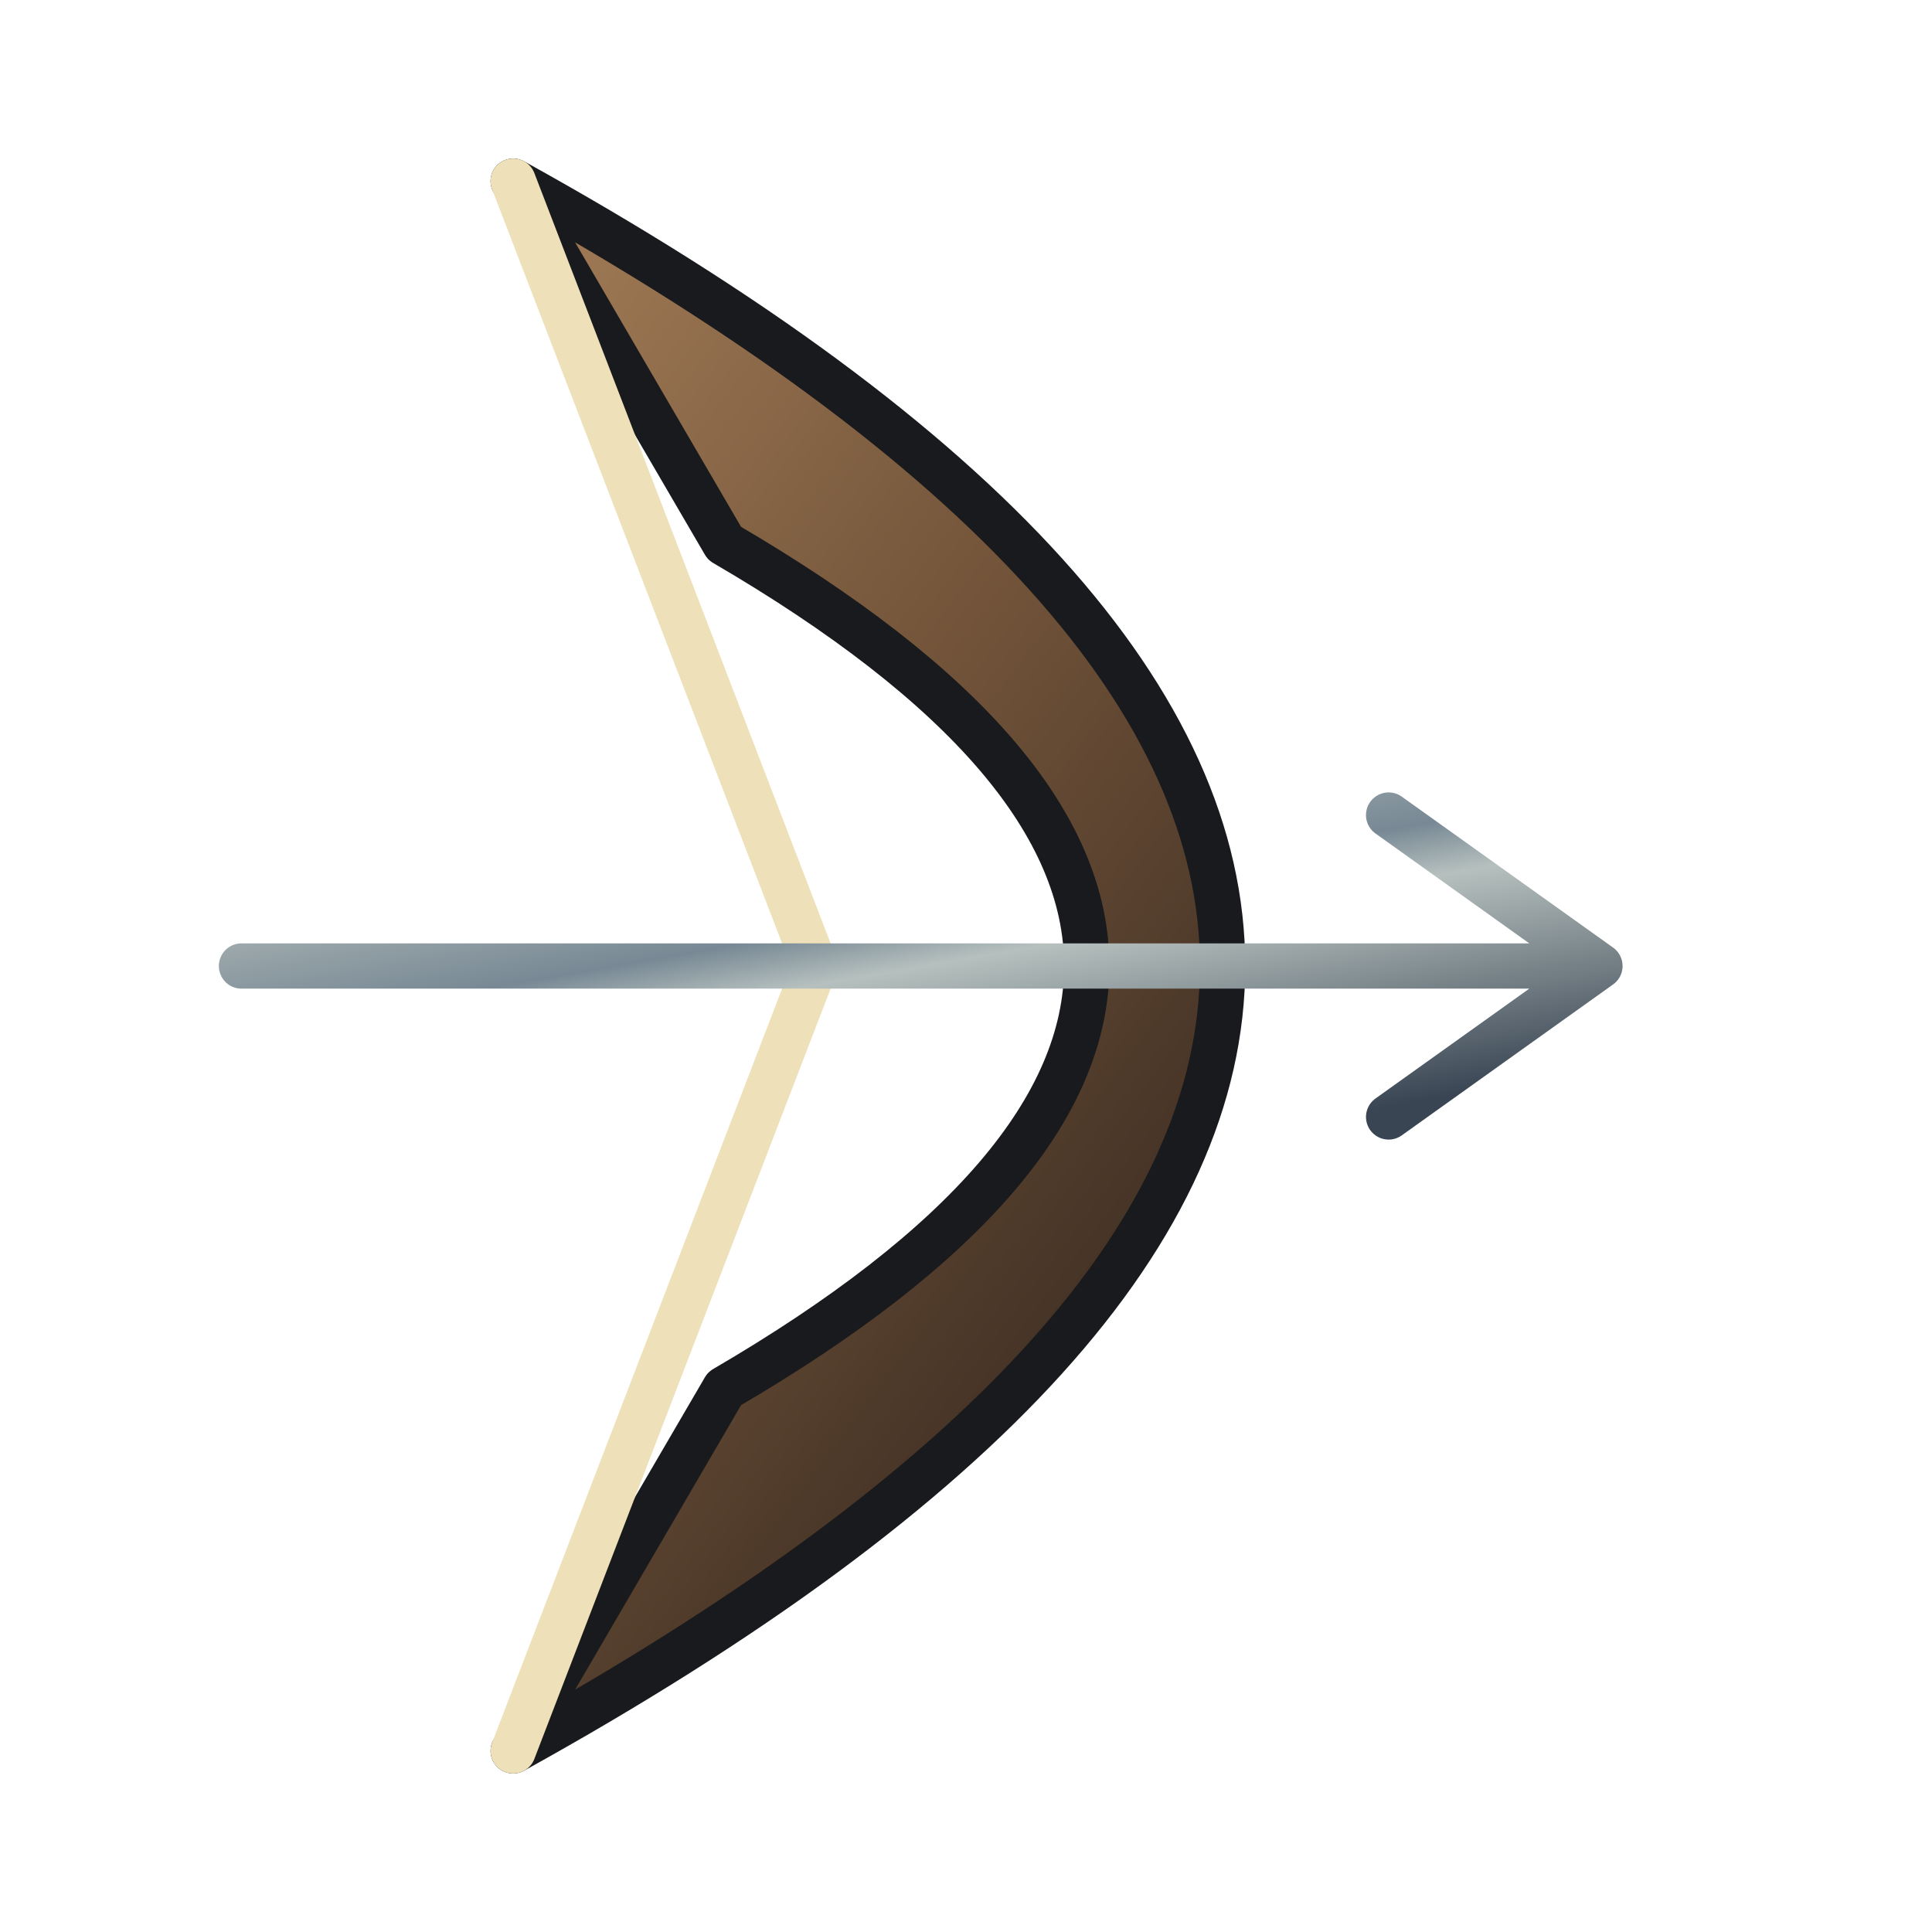
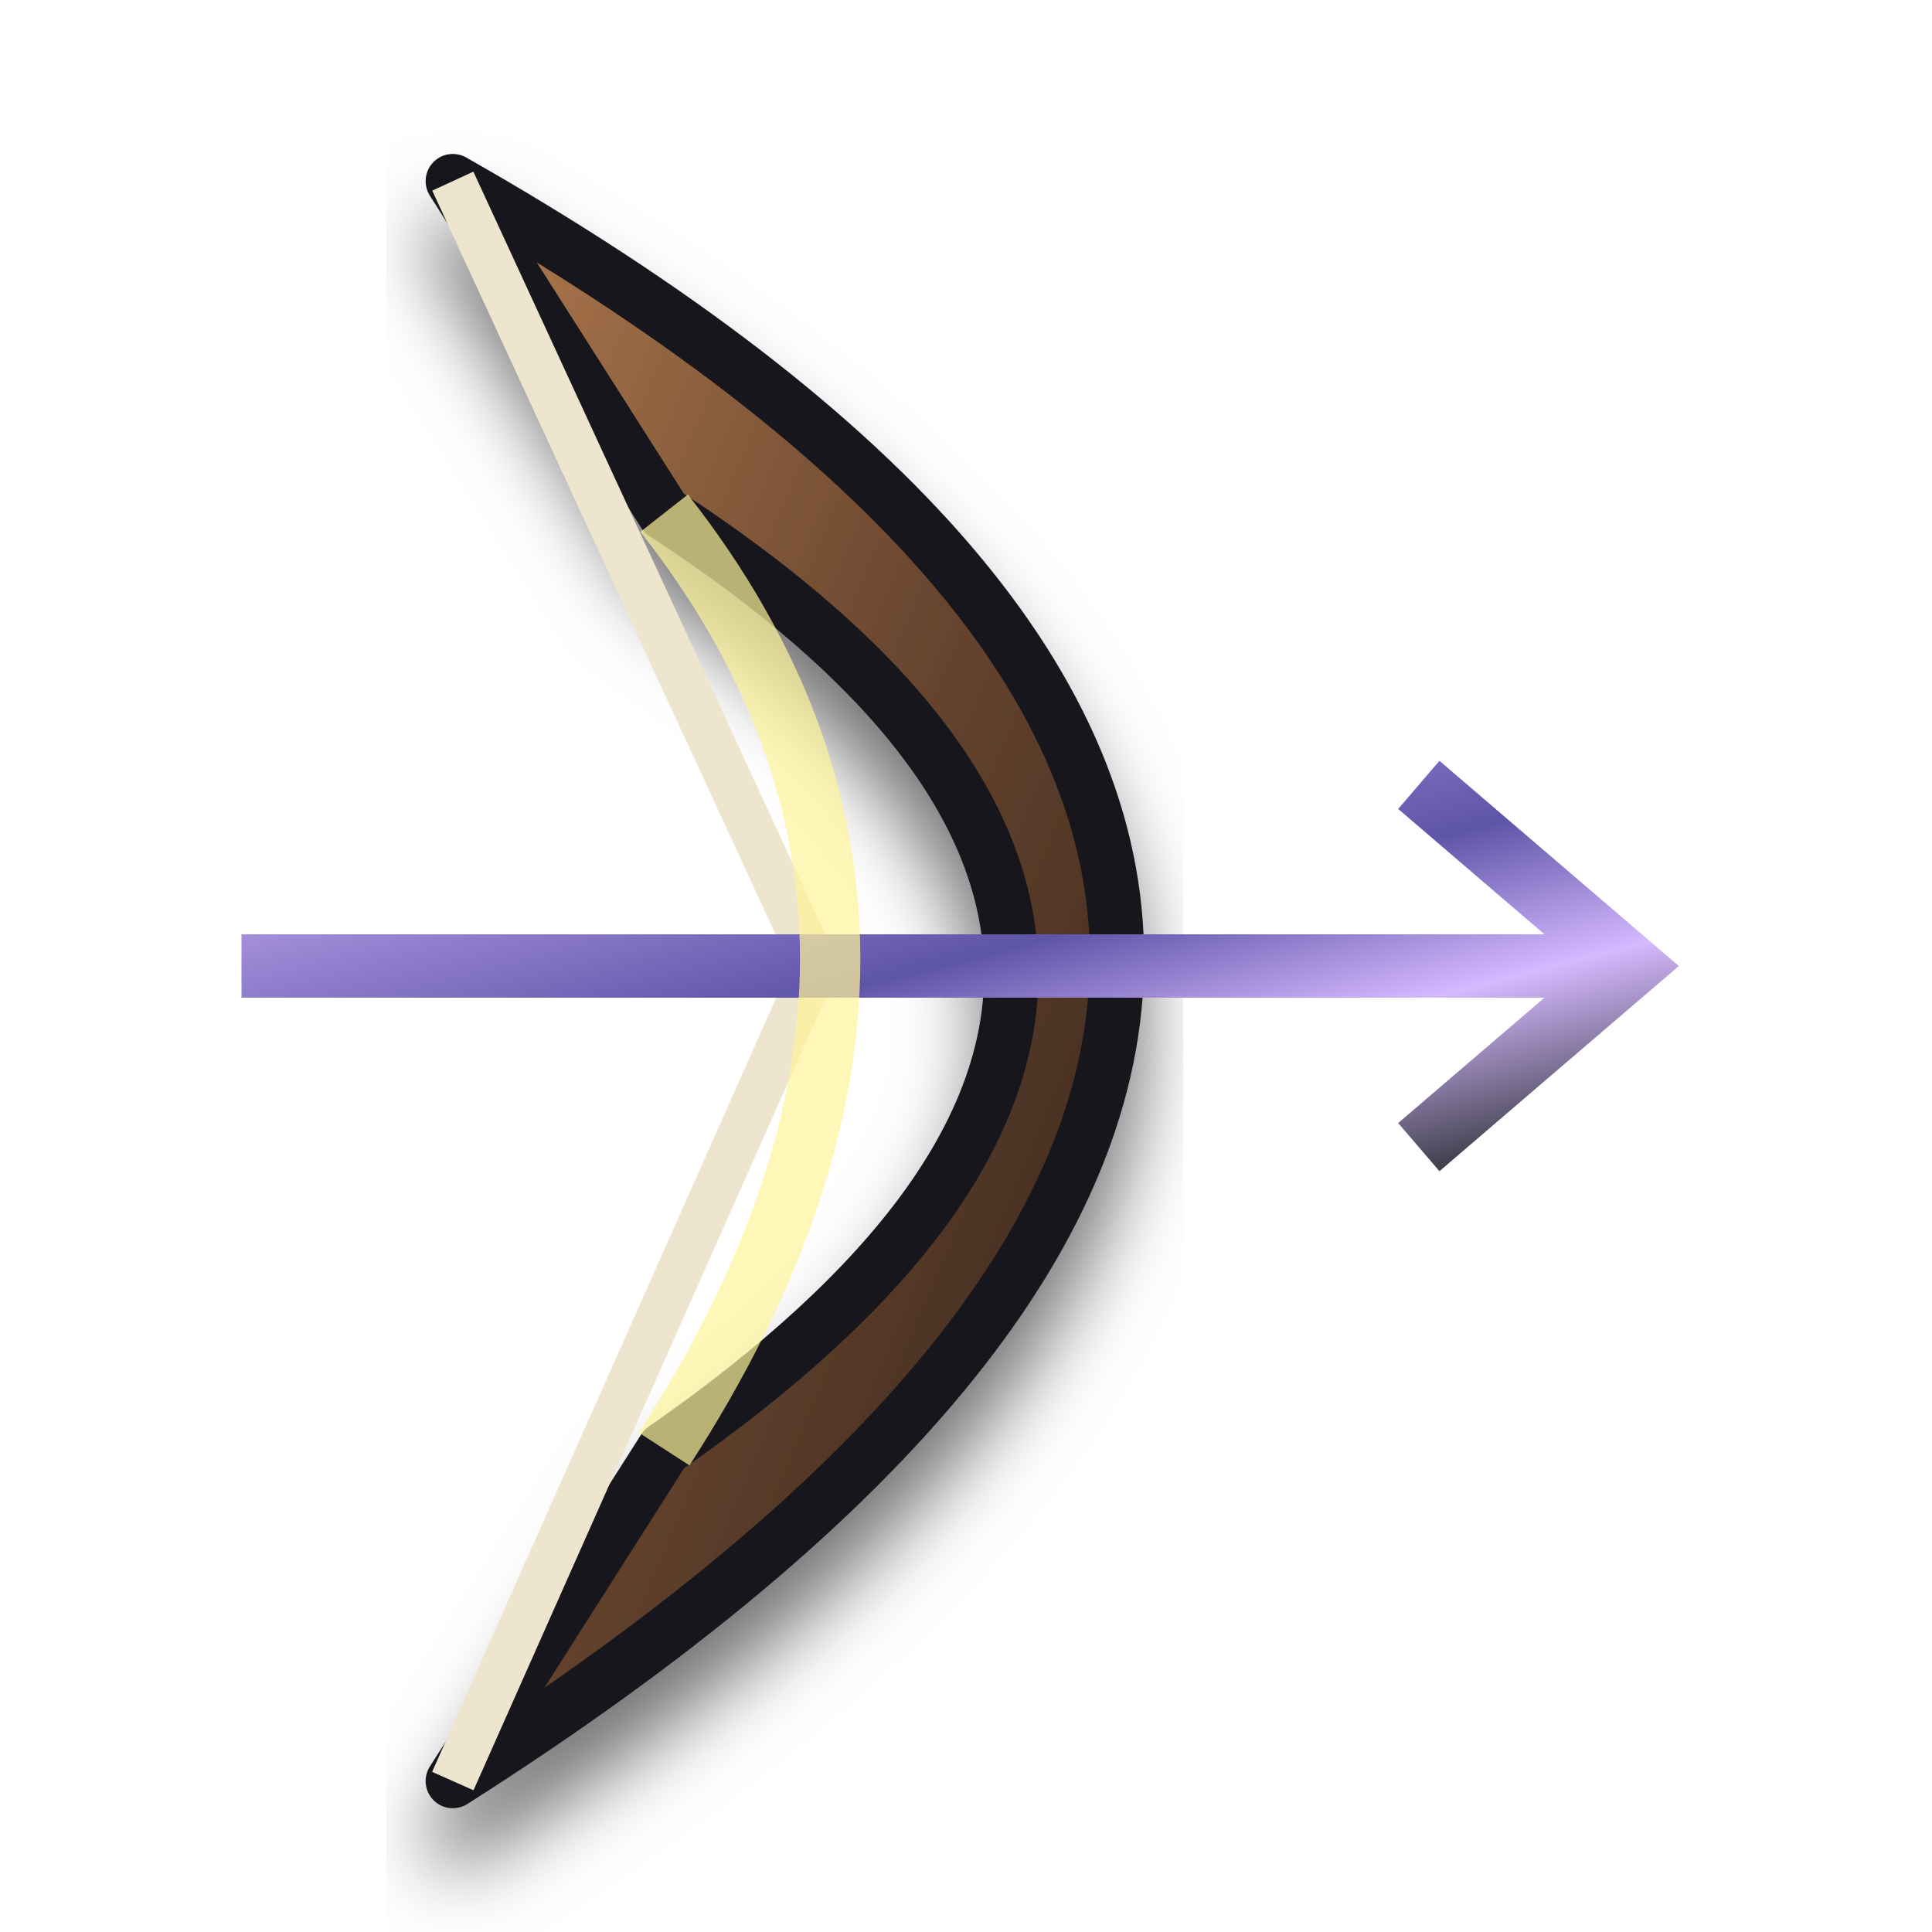
<svg xmlns="http://www.w3.org/2000/svg" viewBox="0 0 64 64" role="img">
  <defs>
-     <linearGradient id="metal" x2=".8" y2="1">
-       <stop stop-color="#d1d5cb" />
-       <stop offset=".44" stop-color="#788995" />
-       <stop offset=".55" stop-color="#b6c0be" />
-       <stop offset="1" stop-color="#394553" />
+     <linearGradient id="metal" x1="0" y1="0" x2="1" y2="1">
+       <stop stop-color="#d6b9ff" />
+       <stop offset=".5" stop-color="#5e54a8" />
+       <stop offset=".72" stop-color="#d6b9ff" />
+       <stop offset="1" stop-color="#252a2d" />
    </linearGradient>
-     <linearGradient id="gold" x2=".7" y2="1">
-       <stop stop-color="#f0d39a" />
-       <stop offset=".5" stop-color="#b39156" />
-       <stop offset="1" stop-color="#6a4628" />
+     <linearGradient id="wood" x1="0" y1="0" x2="1" y2="1">
+       <stop stop-color="#b17b4e" />
+       <stop offset=".5" stop-color="#68452f" />
+       <stop offset="1" stop-color="#2f2019" />
    </linearGradient>
-     <linearGradient id="leather" x2=".6" y2="1">
-       <stop stop-color="#a57e58" />
-       <stop offset=".5" stop-color="#715339" />
-       <stop offset="1" stop-color="#372920" />
-     </linearGradient>
-     <linearGradient id="cloth" x2="1" y2="1">
-       <stop stop-color="#76bacc" />
-       <stop offset="1" stop-color="#252b30" />
-     </linearGradient>
-     <linearGradient id="gem" x2="1" y2="1">
-       <stop stop-color="#eff2d8" />
-       <stop offset=".3" stop-color="#76bacc" />
-       <stop offset="1" stop-color="#243e43" />
-     </linearGradient>
-     <linearGradient id="bone" x2="1" y2="1">
-       <stop stop-color="#f0e2ba" />
-       <stop offset="1" stop-color="#958363" />
-     </linearGradient>
-     <linearGradient id="leaf" x2="1" y2="1">
-       <stop stop-color="#a4b47c" />
-       <stop offset="1" stop-color="#3d5540" />
-     </linearGradient>
+     <radialGradient id="gem">
+       <stop stop-color="#fff7d1" />
+       <stop offset=".35" stop-color="#fff49a" />
+       <stop offset="1" stop-color="#5e54a8" />
+     </radialGradient>
+     <filter id="sh">
+       <feDropShadow dx="0" dy="2" stdDeviation="1.3" flood-color="#000" flood-opacity=".55" />
+     </filter>
  </defs>
-   <g fill="url(#metal)" stroke="#191a1d" stroke-width="1.5" stroke-linejoin="round" stroke-linecap="round">
-     <path d="M17 6Q64 32 17 58L24 46Q48 32 24 18Z" fill="url(#leather)" />
-     <path d="M17 6 27 32 17 58" stroke="#eee0b8" fill="none" />
-     <path d="M8 32h45l-7-5m7 5-7 5" stroke="url(#metal)" fill="none" />
+   <g>
+     <path d="M15 6 Q59 31 15 59 L22 48 Q45 32 22 17 Z" fill="url(#wood)" stroke="#17191b" stroke-width="1.8" stroke-linejoin="round" stroke-linecap="round" filter="url(#sh)" />
+     <path d="M15 6 L27 32 L15 59" fill="none" stroke="#eee5ce" stroke-width="1.5" />
+     <path d="M8 32 L54 32 M47 26 L54 32 L47 38" fill="none" stroke="url(#metal)" stroke-width="2.1" />
+     <path d="M22 17 Q33 31 22 48" fill="none" stroke="#fff49a" stroke-width="2" opacity=".7" />
  </g>
</svg>
